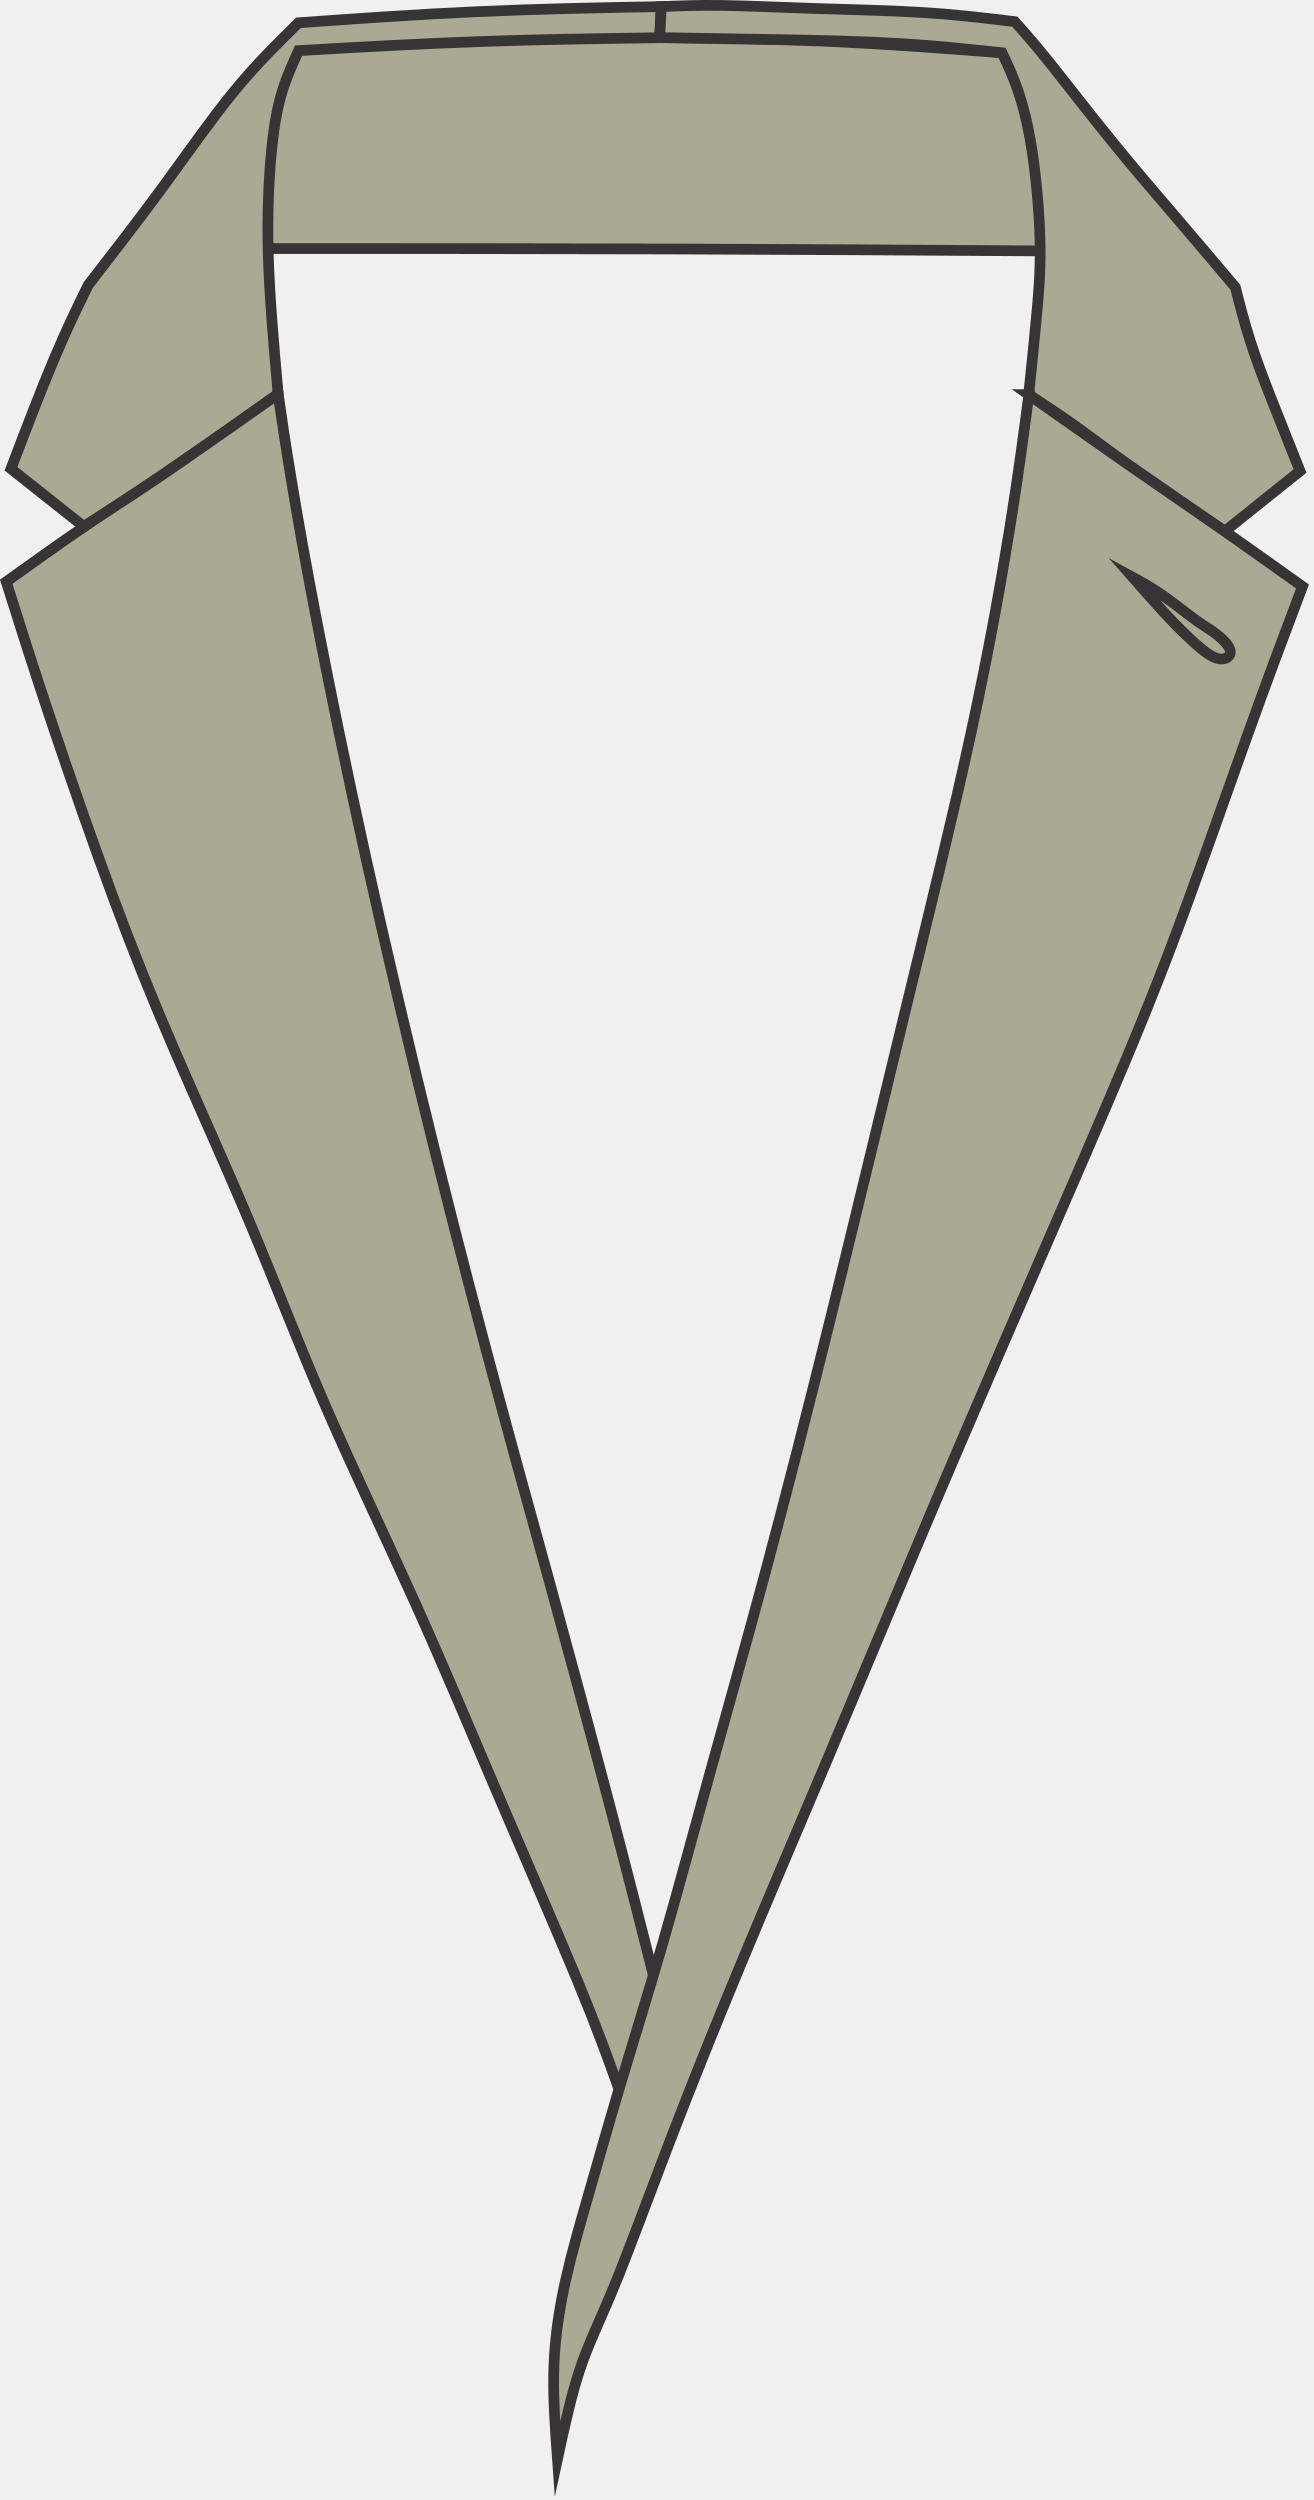
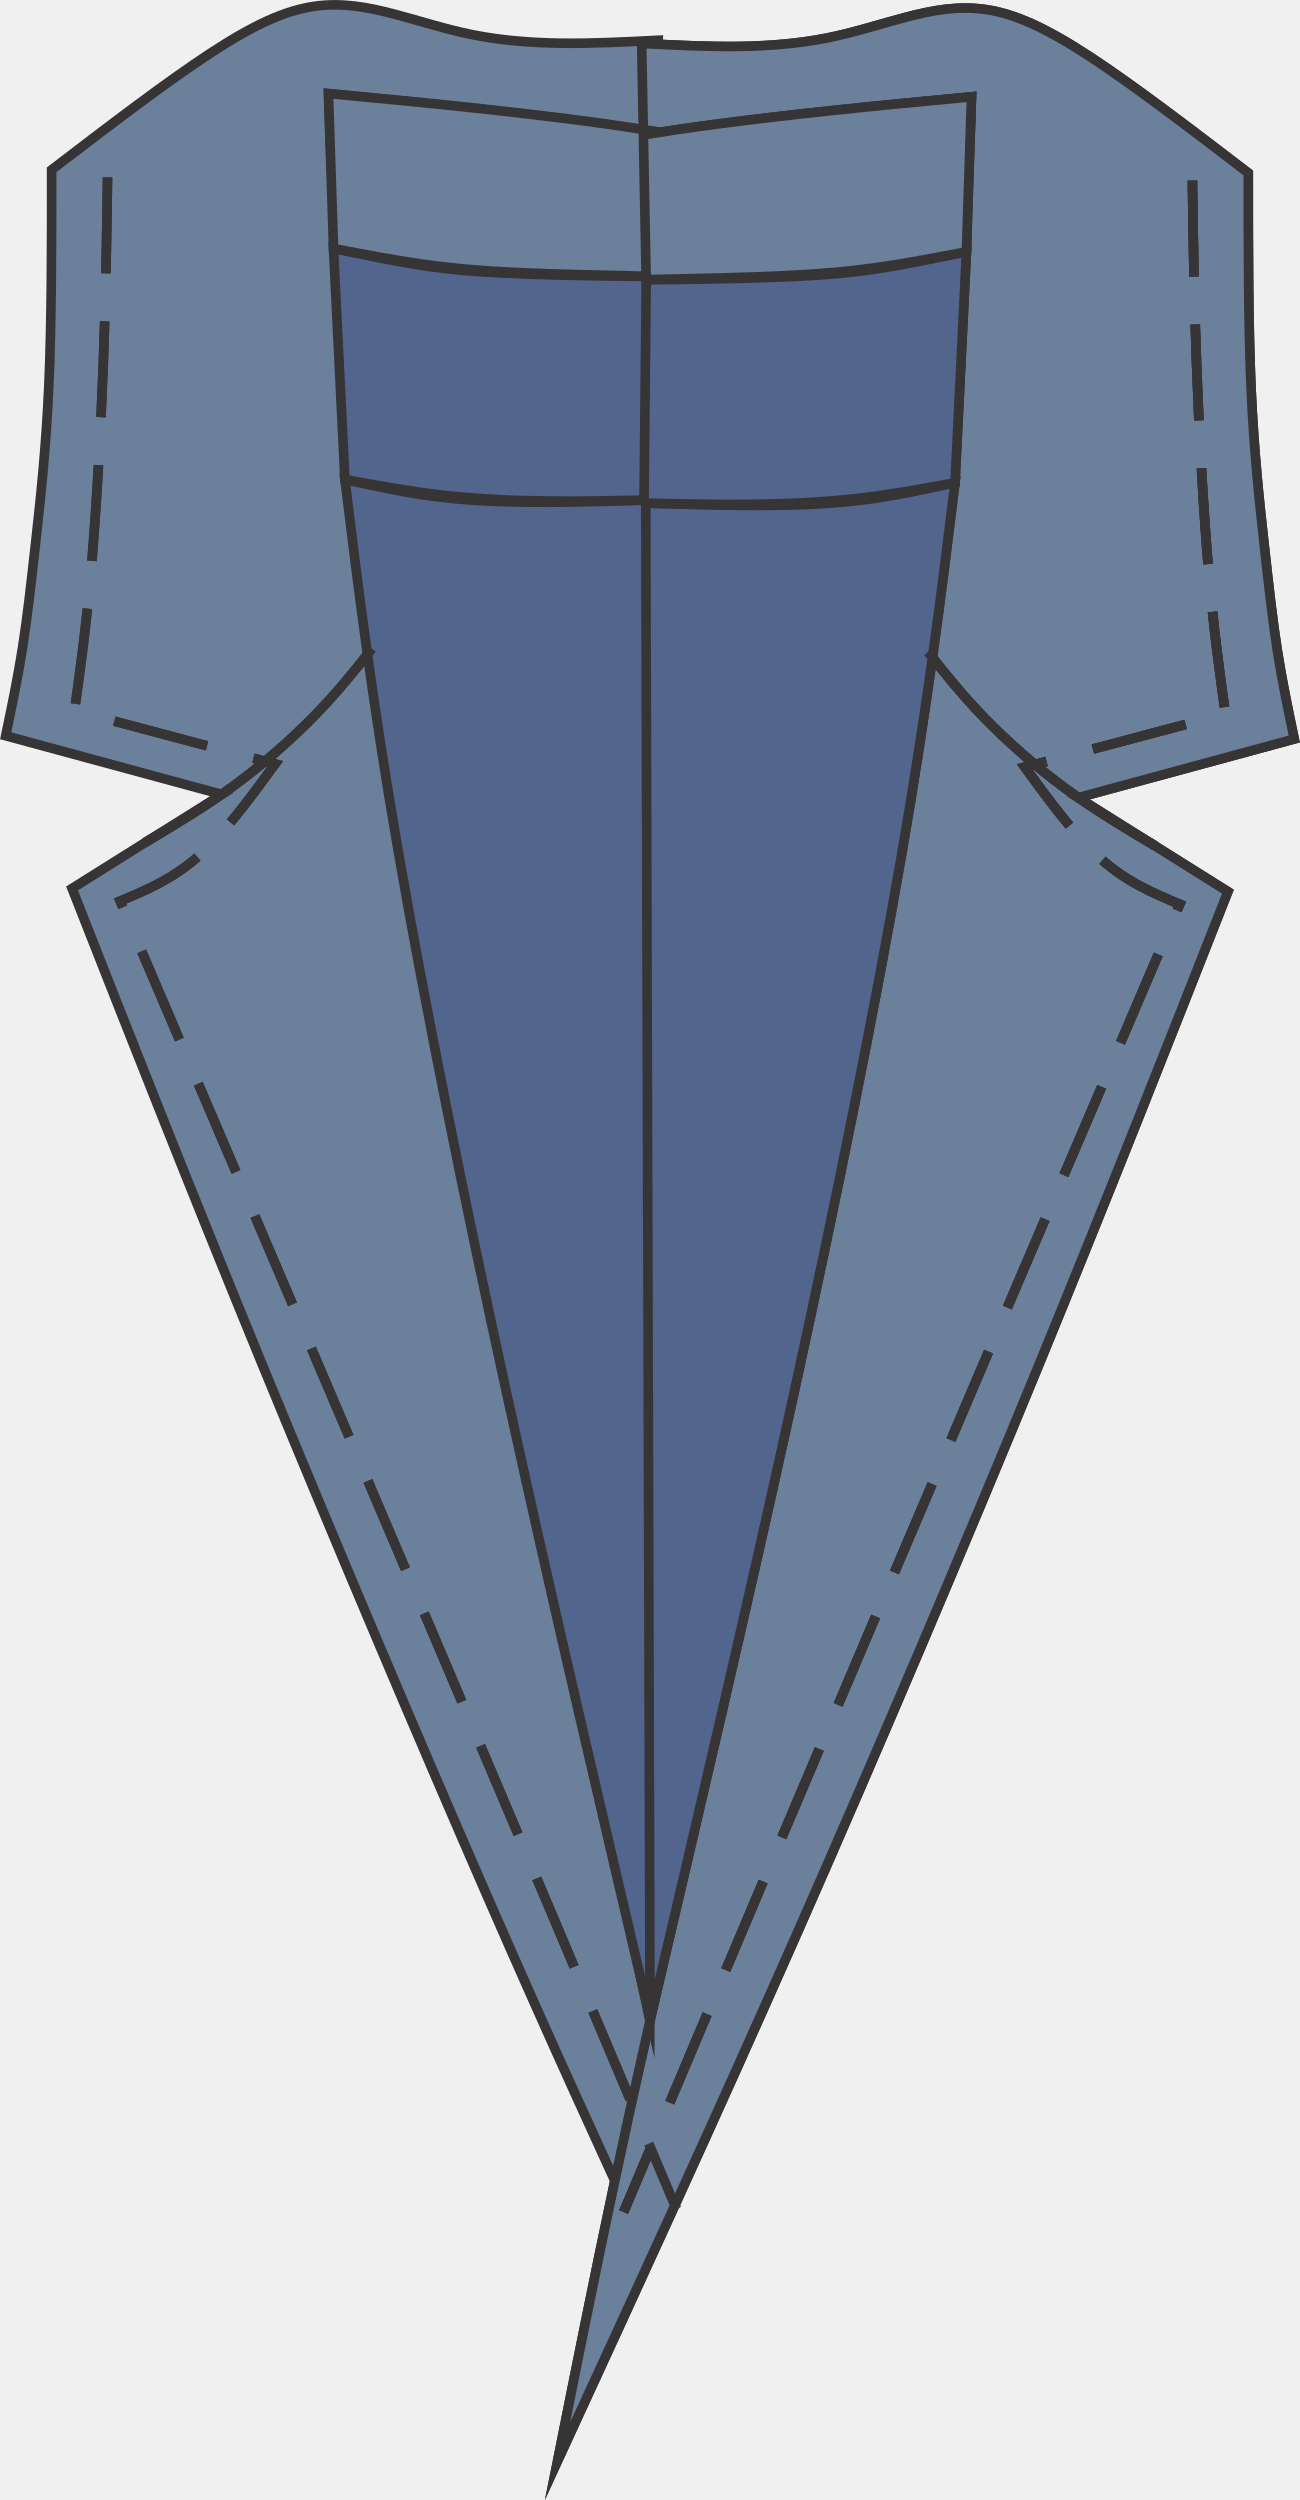
- <svg xmlns="http://www.w3.org/2000/svg" width="93" height="177" viewBox="0 0 93 177" fill="none">
-   <g clip-path="url(#clip0_2312_297)">
-     <path fill-rule="evenodd" clip-rule="evenodd" d="M18.767 17.598C28.438 17.598 38.102 17.598 47.276 17.627C56.451 17.656 65.129 17.707 73.808 17.765C73.647 15.247 73.479 12.722 73.224 10.795C72.968 8.868 72.611 7.532 72.217 6.452C71.823 5.372 71.385 4.554 70.947 3.737C67.02 3.438 63.093 3.138 59.086 2.949C55.079 2.759 50.992 2.679 46.707 2.664C42.43 2.649 37.956 2.708 34.014 2.839C30.073 2.978 26.664 3.197 24.606 3.328C22.548 3.467 21.84 3.518 21.132 3.576C20.694 4.394 20.256 5.211 19.906 6.277C19.548 7.343 19.278 8.649 19.103 10.576C18.928 12.503 18.84 15.05 18.76 17.605L18.767 17.598Z" fill="#ABA994" stroke="#373435" stroke-width="0.759" stroke-miterlimit="22.926" />
-     <path fill-rule="evenodd" clip-rule="evenodd" d="M46.707 2.664C46.743 1.934 46.78 1.204 46.816 0.467C42.452 0.547 38.094 0.628 33.81 0.825C29.533 1.015 25.329 1.314 21.132 1.613C19.636 3.087 18.132 4.554 16.541 6.503C14.95 8.452 13.264 10.875 11.534 13.233C9.804 15.59 8.023 17.882 6.249 20.181C5.483 21.736 4.724 23.291 3.812 25.458C2.899 27.626 1.834 30.407 0.775 33.188C2.49 34.553 4.213 35.918 5.928 37.275C7.454 36.319 8.979 35.37 11.278 33.808C13.57 32.246 16.636 30.079 19.694 27.904C19.387 24.473 19.081 21.043 18.993 18.035C18.906 15.028 19.044 12.459 19.234 10.569C19.424 8.678 19.672 7.481 19.993 6.43C20.322 5.379 20.73 4.481 21.139 3.584C25.431 3.336 29.73 3.095 33.992 2.941C38.255 2.788 42.481 2.73 46.714 2.671L46.707 2.664Z" fill="#ABA994" stroke="#373435" stroke-width="0.759" stroke-miterlimit="22.926" />
-     <path fill-rule="evenodd" clip-rule="evenodd" d="M46.816 0.467C46.78 1.197 46.743 1.927 46.707 2.664C49.575 2.708 52.444 2.759 55.32 2.81C58.188 2.861 61.057 2.927 63.662 3.08C66.268 3.233 68.604 3.489 70.947 3.737C71.37 4.642 71.793 5.547 72.173 6.722C72.552 7.897 72.888 9.343 73.151 11.233C73.413 13.116 73.611 15.444 73.64 17.401C73.669 19.357 73.523 20.955 73.362 22.648C73.202 24.342 73.019 26.137 72.83 27.94C73.895 28.626 74.954 29.312 76.465 30.4C77.975 31.495 79.939 32.991 81.727 34.261C83.515 35.531 85.121 36.567 86.727 37.604C88.5 36.188 90.274 34.772 92.04 33.349C91.332 31.575 90.624 29.801 90.018 28.261C89.413 26.714 88.916 25.4 88.508 24.115C88.099 22.831 87.778 21.59 87.464 20.342C86.128 18.758 84.793 17.181 83.347 15.488C81.902 13.795 80.347 11.999 78.756 10.036C77.158 8.073 75.523 5.949 74.37 4.503C73.209 3.058 72.53 2.299 71.844 1.533C69.801 1.285 67.757 1.036 65.385 0.89C63.013 0.737 60.312 0.686 57.823 0.606C55.327 0.526 53.035 0.416 51.24 0.387C49.437 0.358 48.13 0.416 46.824 0.467H46.816Z" fill="#ABA994" stroke="#373435" stroke-width="0.759" stroke-miterlimit="22.926" />
-     <path fill-rule="evenodd" clip-rule="evenodd" d="M19.687 27.896C17.607 29.363 15.519 30.838 13.833 32.005C12.147 33.181 10.862 34.056 9.607 34.881C8.352 35.706 7.14 36.487 5.614 37.531C4.089 38.575 2.264 39.881 0.44 41.187C1.418 44.297 2.403 47.406 3.673 51.194C4.943 54.982 6.498 59.456 7.943 63.354C9.388 67.252 10.724 70.58 12.373 74.397C14.023 78.215 15.986 82.521 17.774 86.776C19.563 91.031 21.168 95.228 23.117 99.71C25.066 104.191 27.358 108.965 29.431 113.57C31.503 118.176 33.357 122.621 35.335 127.241C37.313 131.861 39.408 136.664 40.839 140.123C42.269 143.583 43.036 145.714 43.795 147.838C44.335 146.444 44.875 145.05 45.298 143.766C45.722 142.474 46.028 141.291 46.328 140.109C45.364 136.299 44.401 132.496 43.109 127.599C41.817 122.708 40.196 116.723 38.912 112.037C37.627 107.352 36.671 103.958 35.365 99.104C34.058 94.25 32.394 87.937 30.708 81.156C29.022 74.375 27.321 67.135 25.905 60.734C24.489 54.333 23.358 48.771 22.497 44.333C21.636 39.895 21.059 36.582 20.636 34.027C20.212 31.473 19.949 29.677 19.687 27.874V27.896Z" fill="#ABA994" stroke="#373435" stroke-width="0.759" stroke-miterlimit="22.926" />
-     <path fill-rule="evenodd" clip-rule="evenodd" d="M72.83 27.94C75.158 29.582 77.486 31.224 79.8 32.837C82.114 34.451 84.427 36.027 86.493 37.465C88.559 38.91 90.383 40.217 92.215 41.523C90.96 44.852 89.704 48.172 88.113 52.632C86.515 57.092 84.581 62.675 82.661 67.697C80.742 72.711 78.829 77.156 76.829 81.791C74.822 86.426 72.727 91.25 70.72 95.885C68.713 100.52 66.808 104.965 64.764 109.819C62.721 114.672 60.538 119.935 58.436 124.905C56.334 129.883 54.32 134.569 52.466 139.029C50.612 143.488 48.919 147.714 47.408 151.648C45.897 155.59 44.561 159.239 43.51 161.801C42.459 164.363 41.7 165.837 41.072 167.706C40.445 169.574 39.956 171.837 39.467 174.1C39.306 171.866 39.138 169.625 39.218 167.487C39.299 165.348 39.627 163.305 40.065 161.356C40.503 159.407 41.043 157.553 41.685 155.32C42.328 153.086 43.065 150.466 43.955 147.481C44.853 144.488 45.904 141.123 46.955 137.474C48.006 133.825 49.057 129.89 50.247 125.599C51.429 121.307 52.75 116.672 54.181 111.337C55.612 106.001 57.159 99.98 58.852 93.126C60.546 86.272 62.385 78.594 64.122 71.448C65.859 64.303 67.487 57.697 68.742 51.917C69.998 46.136 70.881 41.187 71.501 37.326C72.122 33.465 72.479 30.706 72.844 27.94H72.83Z" fill="#ABA994" stroke="#373435" stroke-width="0.759" stroke-miterlimit="22.926" />
-     <path fill-rule="evenodd" clip-rule="evenodd" d="M80.187 40.866C80.975 41.764 81.771 42.662 82.515 43.472C83.267 44.275 83.975 44.983 84.617 45.559C85.26 46.129 85.829 46.567 86.311 46.647C86.785 46.727 87.172 46.457 87.099 46.07C87.033 45.691 86.515 45.194 86.084 44.873C85.661 44.545 85.325 44.377 84.683 43.917C84.041 43.457 83.099 42.691 82.296 42.136C81.493 41.582 80.844 41.224 80.187 40.866Z" stroke="#373435" stroke-width="0.759" stroke-miterlimit="22.926" />
+ <svg xmlns="http://www.w3.org/2000/svg" xml:space="preserve" width="27.088mm" height="52.095mm" version="1.0" style="shape-rendering:geometricPrecision; text-rendering:geometricPrecision; image-rendering:optimizeQuality; fill-rule:evenodd; clip-rule:evenodd" viewBox="0 0 262.81 505.42">
+   <defs>
+     <style type="text/css">
+    
+     .str0 {stroke:#373435;stroke-width:1.94;stroke-miterlimit:22.926}
+     .str1 {stroke:#373435;stroke-width:1.94;stroke-miterlimit:22.926;stroke-dasharray:19.404 9.702}
+     .fil2 {fill:none}
+     .fil1 {fill:#6B809B}
+     .fil0 {fill:#52658C}
+    
+   </style>
+   </defs>
+   <g id="Слой_x0020_1">
+     <path class="fil0 str0" d="M130.55 101.7c0.29,102.25 0.58,204.51 0.87,306.76 9.94,-42.36 19.88,-84.72 28.79,-125.4 8.91,-40.69 16.78,-79.71 22.08,-110.34 5.31,-30.63 8.04,-52.88 10.78,-75.13 -6.4,1.41 -12.8,2.82 -19.68,3.62 -6.88,0.8 -14.24,1 -21.46,0.98 -7.22,-0.02 -14.3,-0.25 -21.38,-0.49z" />
+     <path class="fil0 str0" d="M130.19 101.71c7.36,0.16 14.71,0.32 21.91,0.24 7.2,-0.08 14.25,-0.41 21.05,-1.17 6.8,-0.77 13.36,-1.97 19.93,-3.18 0.77,-15.57 1.54,-31.14 2.31,-46.72 -6.16,1.29 -12.32,2.59 -17.88,3.44 -5.56,0.85 -10.52,1.27 -16.86,1.57 -6.33,0.29 -14.03,0.47 -19.26,0.55 -5.23,0.09 -7.99,0.09 -10.74,0.09 -0.15,15.06 -0.3,30.12 -0.45,45.18z" />
+     <path class="fil1 str0" d="M130.64 56.53c10,-0.21 20,-0.42 27.81,-0.79 7.81,-0.37 13.43,-0.89 19.22,-1.72 5.79,-0.84 11.75,-1.98 17.71,-3.13 0.34,-10.44 0.68,-20.88 1.03,-31.32 -9.07,0.86 -18.14,1.71 -27.04,2.65 -8.9,0.94 -17.63,1.97 -24.15,2.82 -6.52,0.86 -10.84,1.54 -15.15,2.22 0.19,9.75 0.38,19.51 0.57,29.26z" />
+     <path class="fil1 str0" d="M130.07 27.26c-0.11,-6.16 -0.23,-12.32 -0.34,-18.48 6.66,0.34 13.31,0.68 19.63,0.6 6.32,-0.09 12.31,-0.6 17.87,-1.71 5.56,-1.11 10.7,-2.82 15.92,-4.19 5.22,-1.37 10.52,-2.4 16.26,-1.54 5.73,0.86 11.89,3.59 20.79,9.41 8.9,5.82 20.54,14.72 32.17,23.62 0,15.4 0,30.8 0.57,43.64 0.57,12.83 1.71,23.1 2.65,31.57 0.94,8.47 1.68,15.14 2.66,21.38 0.98,6.24 2.2,12.04 3.41,17.84 -14.57,3.95 -29.13,7.91 -43.7,11.86 10.1,6.33 20.19,12.66 30.29,19 -11.98,30.46 -23.96,60.92 -38.5,96.35 -14.55,35.42 -31.66,75.81 -48.26,113.46 -16.6,37.65 -32.69,72.56 -48.77,107.47 3.76,-18.82 7.53,-37.65 11.51,-56.35 3.98,-18.7 8.19,-37.28 14.6,-65.38 6.41,-28.1 15.04,-65.71 21.85,-96.75 6.81,-31.05 11.81,-55.52 16.09,-78.4 4.28,-22.87 7.85,-44.14 10.83,-68.84 2.98,-24.69 5.38,-52.81 6.74,-72.09 1.37,-19.28 1.71,-29.72 2.05,-40.16 -9.01,0.88 -18.03,1.77 -26.53,2.68 -8.5,0.91 -16.5,1.85 -23.05,2.7 -6.55,0.84 -11.65,1.58 -16.76,2.32z" />
+     <path class="fil2 str1" d="M241.07 36.5c0.17,11.98 0.34,23.96 0.86,37.65 0.51,13.69 1.37,29.09 2.4,41.07 1.03,11.98 2.22,20.54 3.42,29.09 -13.52,3.59 -27.04,7.19 -40.56,10.78 5.13,7.02 10.27,14.03 15.49,18.65 5.22,4.62 10.52,6.85 15.83,9.07 -22.25,52.02 -44.49,104.05 -63.23,148.11 -18.74,44.07 -33.97,80.17 -49.2,116.28" />
+     <path class="fil2 str0" d="M187.61 131.81c3.44,4.34 6.89,8.68 11.46,13.38 4.58,4.7 10.28,9.76 16.21,14.12 5.93,4.36 12.08,8.03 18.24,11.7" />
+     <path class="fil0 str0" d="M132.25 101.05c-0.29,102.25 -0.58,204.51 -0.87,306.76 -9.94,-42.36 -19.88,-84.72 -28.79,-125.4 -8.91,-40.69 -16.78,-79.71 -22.08,-110.34 -5.31,-30.63 -8.04,-52.88 -10.78,-75.13 6.4,1.41 12.8,2.82 19.68,3.62 6.88,0.8 14.24,1 21.46,0.98 7.22,-0.02 14.3,-0.25 21.38,-0.49z" />
+     <path class="fil0 str0" d="M132.62 101.05c-7.36,0.16 -14.71,0.32 -21.91,0.24 -7.2,-0.08 -14.25,-0.41 -21.05,-1.17 -6.8,-0.77 -13.36,-1.97 -19.93,-3.18 -0.77,-15.57 -1.54,-31.14 -2.31,-46.72 6.16,1.29 12.32,2.59 17.88,3.44 5.56,0.85 10.52,1.27 16.86,1.57 6.33,0.29 14.03,0.47 19.26,0.55 5.23,0.09 7.99,0.09 10.74,0.09 0.15,15.06 0.3,30.12 0.45,45.18z" />
+     <path class="fil1 str0" d="M132.17 55.87c-10,-0.21 -20,-0.42 -27.81,-0.79 -7.81,-0.37 -13.43,-0.89 -19.22,-1.72 -5.79,-0.84 -11.75,-1.98 -17.71,-3.13 -0.34,-10.44 -0.68,-20.88 -1.03,-31.32 9.07,0.86 18.14,1.71 27.04,2.65 8.9,0.94 17.63,1.97 24.15,2.82 6.52,0.86 10.84,1.54 15.15,2.22 -0.19,9.75 -0.38,19.51 -0.57,29.26z" />
+     <path class="fil1 str0" d="M132.74 26.61c0.11,-6.16 0.23,-12.32 0.34,-18.48 -6.66,0.34 -13.31,0.68 -19.63,0.6 -6.32,-0.09 -12.31,-0.6 -17.87,-1.71 -5.56,-1.11 -10.7,-2.82 -15.92,-4.19 -5.22,-1.37 -10.52,-2.4 -16.26,-1.54 -5.73,0.86 -11.89,3.59 -20.79,9.41 -8.9,5.82 -20.54,14.72 -32.17,23.62 0,15.4 0,30.8 -0.57,43.64 -0.57,12.83 -1.71,23.1 -2.65,31.57 -0.94,8.47 -1.68,15.14 -2.66,21.38 -0.98,6.24 -2.2,12.04 -3.41,17.84 14.57,3.95 29.13,7.91 43.7,11.86 -10.1,6.33 -20.19,12.66 -30.29,19 11.98,30.46 23.96,60.92 38.5,96.35 14.55,35.42 31.66,75.81 45.14,106.7 13.48,30.89 23.34,52.27 33.19,73.66 2.47,-5.3 4.93,-10.6 4.07,-22.54 -0.87,-11.94 -5.07,-30.52 -11.48,-58.62 -6.41,-28.1 -15.04,-65.71 -21.85,-96.75 -6.81,-31.05 -11.81,-55.52 -16.09,-78.4 -4.28,-22.87 -7.85,-44.14 -10.83,-68.84 -2.98,-24.69 -5.38,-52.81 -6.74,-72.09 -1.37,-19.28 -1.71,-29.72 -2.05,-40.16 9.01,0.88 18.03,1.77 26.53,2.68 8.5,0.91 16.5,1.85 23.05,2.7 6.55,0.84 11.65,1.58 16.76,2.32z" />
+     <path class="fil2 str1" d="M21.74 35.85c-0.17,11.98 -0.34,23.96 -0.86,37.65 -0.51,13.69 -1.37,29.09 -2.4,41.07 -1.03,11.98 -2.22,20.54 -3.42,29.09 13.52,3.59 27.04,7.19 40.56,10.78 -5.13,7.02 -10.27,14.03 -15.49,18.65 -5.22,4.62 -10.52,6.85 -15.83,9.07 22.25,52.02 44.49,104.05 63.23,148.11 18.74,44.07 33.97,80.17 49.2,116.28" />
+     <path class="fil2 str0" d="M75.19 131.16c-3.44,4.34 -6.89,8.68 -11.46,13.38 -4.58,4.7 -10.28,9.76 -16.21,14.12 -5.93,4.36 -12.08,8.03 -18.24,11.7" />
+     <path class="fil0 str0" d="M130.55 101.7c0.29,102.25 0.58,204.51 0.87,306.76 9.94,-42.36 19.88,-84.72 28.79,-125.4 8.91,-40.69 16.78,-79.71 22.08,-110.34 5.31,-30.63 8.04,-52.88 10.78,-75.13 -6.4,1.41 -12.8,2.82 -19.68,3.62 -6.88,0.8 -14.24,1 -21.46,0.98 -7.22,-0.02 -14.3,-0.25 -21.38,-0.49z" />
+     <path class="fil0 str0" d="M130.19 101.71c7.36,0.16 14.71,0.32 21.91,0.24 7.2,-0.08 14.25,-0.41 21.05,-1.17 6.8,-0.77 13.36,-1.97 19.93,-3.18 0.77,-15.57 1.54,-31.14 2.31,-46.72 -6.16,1.29 -12.32,2.59 -17.88,3.44 -5.56,0.85 -10.52,1.27 -16.86,1.57 -6.33,0.29 -14.03,0.47 -19.26,0.55 -5.23,0.09 -7.99,0.09 -10.74,0.09 -0.15,15.06 -0.3,30.12 -0.45,45.18z" />
+     <path class="fil1 str0" d="M130.64 56.53c10,-0.21 20,-0.42 27.81,-0.79 7.81,-0.37 13.43,-0.89 19.22,-1.72 5.79,-0.84 11.75,-1.98 17.71,-3.13 0.34,-10.44 0.68,-20.88 1.03,-31.32 -9.07,0.86 -18.14,1.71 -27.04,2.65 -8.9,0.94 -17.63,1.97 -24.15,2.82 -6.52,0.86 -10.84,1.54 -15.15,2.22 0.19,9.75 0.38,19.51 0.57,29.26z" />
+     <path class="fil1 str0" d="M130.07 27.26c-0.11,-6.16 -0.23,-12.32 -0.34,-18.48 6.66,0.34 13.31,0.68 19.63,0.6 6.32,-0.09 12.31,-0.6 17.87,-1.71 5.56,-1.11 10.7,-2.82 15.92,-4.19 5.22,-1.37 10.52,-2.4 16.26,-1.54 5.73,0.86 11.89,3.59 20.79,9.41 8.9,5.82 20.54,14.72 32.17,23.62 0,15.4 0,30.8 0.57,43.64 0.57,12.83 1.71,23.1 2.65,31.57 0.94,8.47 1.68,15.14 2.66,21.38 0.98,6.24 2.2,12.04 3.41,17.84 -14.57,3.95 -29.13,7.91 -43.7,11.86 10.1,6.33 20.19,12.66 30.29,19 -11.98,30.46 -23.96,60.92 -38.5,96.35 -14.55,35.42 -31.66,75.81 -48.26,113.46 -16.6,37.65 -32.69,72.56 -48.77,107.47 3.76,-18.82 7.53,-37.65 11.51,-56.35 3.98,-18.7 8.19,-37.28 14.6,-65.38 6.41,-28.1 15.04,-65.71 21.85,-96.75 6.81,-31.05 11.81,-55.52 16.09,-78.4 4.28,-22.87 7.85,-44.14 10.83,-68.84 2.98,-24.69 5.38,-52.81 6.74,-72.09 1.37,-19.28 1.71,-29.72 2.05,-40.16 -9.01,0.88 -18.03,1.77 -26.53,2.68 -8.5,0.91 -16.5,1.85 -23.05,2.7 -6.55,0.84 -11.65,1.58 -16.76,2.32z" />
+     <path class="fil2 str1" d="M241.07 36.5c0.17,11.98 0.34,23.96 0.86,37.65 0.51,13.69 1.37,29.09 2.4,41.07 1.03,11.98 2.22,20.54 3.42,29.09 -13.52,3.59 -27.04,7.19 -40.56,10.78 5.13,7.02 10.27,14.03 15.49,18.65 5.22,4.62 10.52,6.85 15.83,9.07 -22.25,52.02 -44.49,104.05 -63.23,148.11 -18.74,44.07 -33.97,80.17 -49.2,116.28" />
+     <path class="fil2 str0" d="M187.61 131.81c3.44,4.34 6.89,8.68 11.46,13.38 4.58,4.7 10.28,9.76 16.21,14.12 5.93,4.36 12.08,8.03 18.24,11.7" />
+     <path class="fil0 str0" d="M130.55 101.7c0.29,102.25 0.58,204.51 0.87,306.76 9.94,-42.36 19.88,-84.72 28.79,-125.4 8.91,-40.69 16.78,-79.71 22.08,-110.34 5.31,-30.63 8.04,-52.88 10.78,-75.13 -6.4,1.41 -12.8,2.82 -19.68,3.62 -6.88,0.8 -14.24,1 -21.46,0.98 -7.22,-0.02 -14.3,-0.25 -21.38,-0.49z" />
+     <path class="fil0 str0" d="M130.19 101.71c7.36,0.16 14.71,0.32 21.91,0.24 7.2,-0.08 14.25,-0.41 21.05,-1.17 6.8,-0.77 13.36,-1.97 19.93,-3.18 0.77,-15.57 1.54,-31.14 2.31,-46.72 -6.16,1.29 -12.32,2.59 -17.88,3.44 -5.56,0.85 -10.52,1.27 -16.86,1.57 -6.33,0.29 -14.03,0.47 -19.26,0.55 -5.23,0.09 -7.99,0.09 -10.74,0.09 -0.15,15.06 -0.3,30.12 -0.45,45.18z" />
+     <path class="fil1 str0" d="M130.64 56.53c10,-0.21 20,-0.42 27.81,-0.79 7.81,-0.37 13.43,-0.89 19.22,-1.72 5.79,-0.84 11.75,-1.98 17.71,-3.13 0.34,-10.44 0.68,-20.88 1.03,-31.32 -9.07,0.86 -18.14,1.71 -27.04,2.65 -8.9,0.94 -17.63,1.97 -24.15,2.82 -6.52,0.86 -10.84,1.54 -15.15,2.22 0.19,9.75 0.38,19.51 0.57,29.26z" />
+     <path class="fil2 str1" d="M241.07 36.5c0.17,11.98 0.34,23.96 0.86,37.65 0.51,13.69 1.37,29.09 2.4,41.07 1.03,11.98 2.22,20.54 3.42,29.09 -13.52,3.59 -27.04,7.19 -40.56,10.78 5.13,7.02 10.27,14.03 15.49,18.65 5.22,4.62 10.52,6.85 15.83,9.07 -22.25,52.02 -44.49,104.05 -63.23,148.11 -18.74,44.07 -33.97,80.17 -49.2,116.28" />
+     <path class="fil2 str0" d="M187.61 131.81c3.44,4.34 6.89,8.68 11.46,13.38 4.58,4.7 10.28,9.76 16.21,14.12 5.93,4.36 12.08,8.03 18.24,11.7" />
+     <path class="fil0 str0" d="M132.25 101.05c-0.29,102.25 -0.58,204.51 -0.87,306.76 -9.94,-42.36 -19.88,-84.72 -28.79,-125.4 -8.91,-40.69 -16.78,-79.71 -22.08,-110.34 -5.31,-30.63 -8.04,-52.88 -10.78,-75.13 6.4,1.41 12.8,2.82 19.68,3.62 6.88,0.8 14.24,1 21.46,0.98 7.22,-0.02 14.3,-0.25 21.38,-0.49z" />
+     <path class="fil0 str0" d="M132.62 101.05c-7.36,0.16 -14.71,0.32 -21.91,0.24 -7.2,-0.08 -14.25,-0.41 -21.05,-1.17 -6.8,-0.77 -13.36,-1.97 -19.93,-3.18 -0.77,-15.57 -1.54,-31.14 -2.31,-46.72 6.16,1.29 12.32,2.59 17.88,3.44 5.56,0.85 10.52,1.27 16.86,1.57 6.33,0.29 14.03,0.47 19.26,0.55 5.23,0.09 7.99,0.09 10.74,0.09 0.15,15.06 0.3,30.12 0.45,45.18z" />
+     <path class="fil1 str0" d="M132.17 55.87c-10,-0.21 -20,-0.42 -27.81,-0.79 -7.81,-0.37 -13.43,-0.89 -19.22,-1.72 -5.79,-0.84 -11.75,-1.98 -17.71,-3.13 -0.34,-10.44 -0.68,-20.88 -1.03,-31.32 9.07,0.86 18.14,1.71 27.04,2.65 8.9,0.94 17.63,1.97 24.15,2.82 6.52,0.86 10.84,1.54 15.15,2.22 -0.19,9.75 -0.38,19.51 -0.57,29.26z" />
+     <path class="fil2 str1" d="M21.74 35.85c-0.17,11.98 -0.34,23.96 -0.86,37.65 -0.51,13.69 -1.37,29.09 -2.4,41.07 -1.03,11.98 -2.22,20.54 -3.42,29.09 13.52,3.59 27.04,7.19 40.56,10.78 -5.13,7.02 -10.27,14.03 -15.49,18.65 -5.22,4.62 -10.52,6.85 -15.83,9.07 22.25,52.02 44.49,104.05 63.23,148.11 18.74,44.07 33.97,80.17 49.2,116.28" />
+     <path class="fil2 str0" d="M75.19 131.16c-3.44,4.34 -6.89,8.68 -11.46,13.38 -4.58,4.7 -10.28,9.76 -16.21,14.12 -5.93,4.36 -12.08,8.03 -18.24,11.7" />
+     <path class="fil0 str0" d="M130.55 101.7c0.29,102.25 0.58,204.51 0.87,306.76 9.94,-42.36 19.88,-84.72 28.79,-125.4 8.91,-40.69 16.78,-79.71 22.08,-110.34 5.31,-30.63 8.04,-52.88 10.78,-75.13 -6.4,1.41 -12.8,2.82 -19.68,3.62 -6.88,0.8 -14.24,1 -21.46,0.98 -7.22,-0.02 -14.3,-0.25 -21.38,-0.49z" />
+     <path class="fil0 str0" d="M130.19 101.71c7.36,0.16 14.71,0.32 21.91,0.24 7.2,-0.08 14.25,-0.41 21.05,-1.17 6.8,-0.77 13.36,-1.97 19.93,-3.18 0.77,-15.57 1.54,-31.14 2.31,-46.72 -6.16,1.29 -12.32,2.59 -17.88,3.44 -5.56,0.85 -10.52,1.27 -16.86,1.57 -6.33,0.29 -14.03,0.47 -19.26,0.55 -5.23,0.09 -7.99,0.09 -10.74,0.09 -0.15,15.06 -0.3,30.12 -0.45,45.18z" />
+     <path class="fil1 str0" d="M130.64 56.53c10,-0.21 20,-0.42 27.81,-0.79 7.81,-0.37 13.43,-0.89 19.22,-1.72 5.79,-0.84 11.75,-1.98 17.71,-3.13 0.34,-10.44 0.68,-20.88 1.03,-31.32 -9.07,0.86 -18.14,1.71 -27.04,2.65 -8.9,0.94 -17.63,1.97 -24.15,2.82 -6.52,0.86 -10.84,1.54 -15.15,2.22 0.19,9.75 0.38,19.51 0.57,29.26z" />
+     <path class="fil2 str1" d="M241.07 36.5c0.17,11.98 0.34,23.96 0.86,37.65 0.51,13.69 1.37,29.09 2.4,41.07 1.03,11.98 2.22,20.54 3.42,29.09 -13.52,3.59 -27.04,7.19 -40.56,10.78 5.13,7.02 10.27,14.03 15.49,18.65 5.22,4.62 10.52,6.85 15.83,9.07 -22.25,52.02 -44.49,104.05 -63.23,148.11 -18.74,44.07 -33.97,80.17 -49.2,116.28" />
+     <path class="fil2 str0" d="M187.61 131.81c3.44,4.34 6.89,8.68 11.46,13.38 4.58,4.7 10.28,9.76 16.21,14.12 5.93,4.36 12.08,8.03 18.24,11.7" />
  </g>
-   <defs>
-     <clipPath id="clip0_2312_297">
-       <rect width="92.662" height="176.734" fill="white" />
-     </clipPath>
-   </defs>
</svg>
